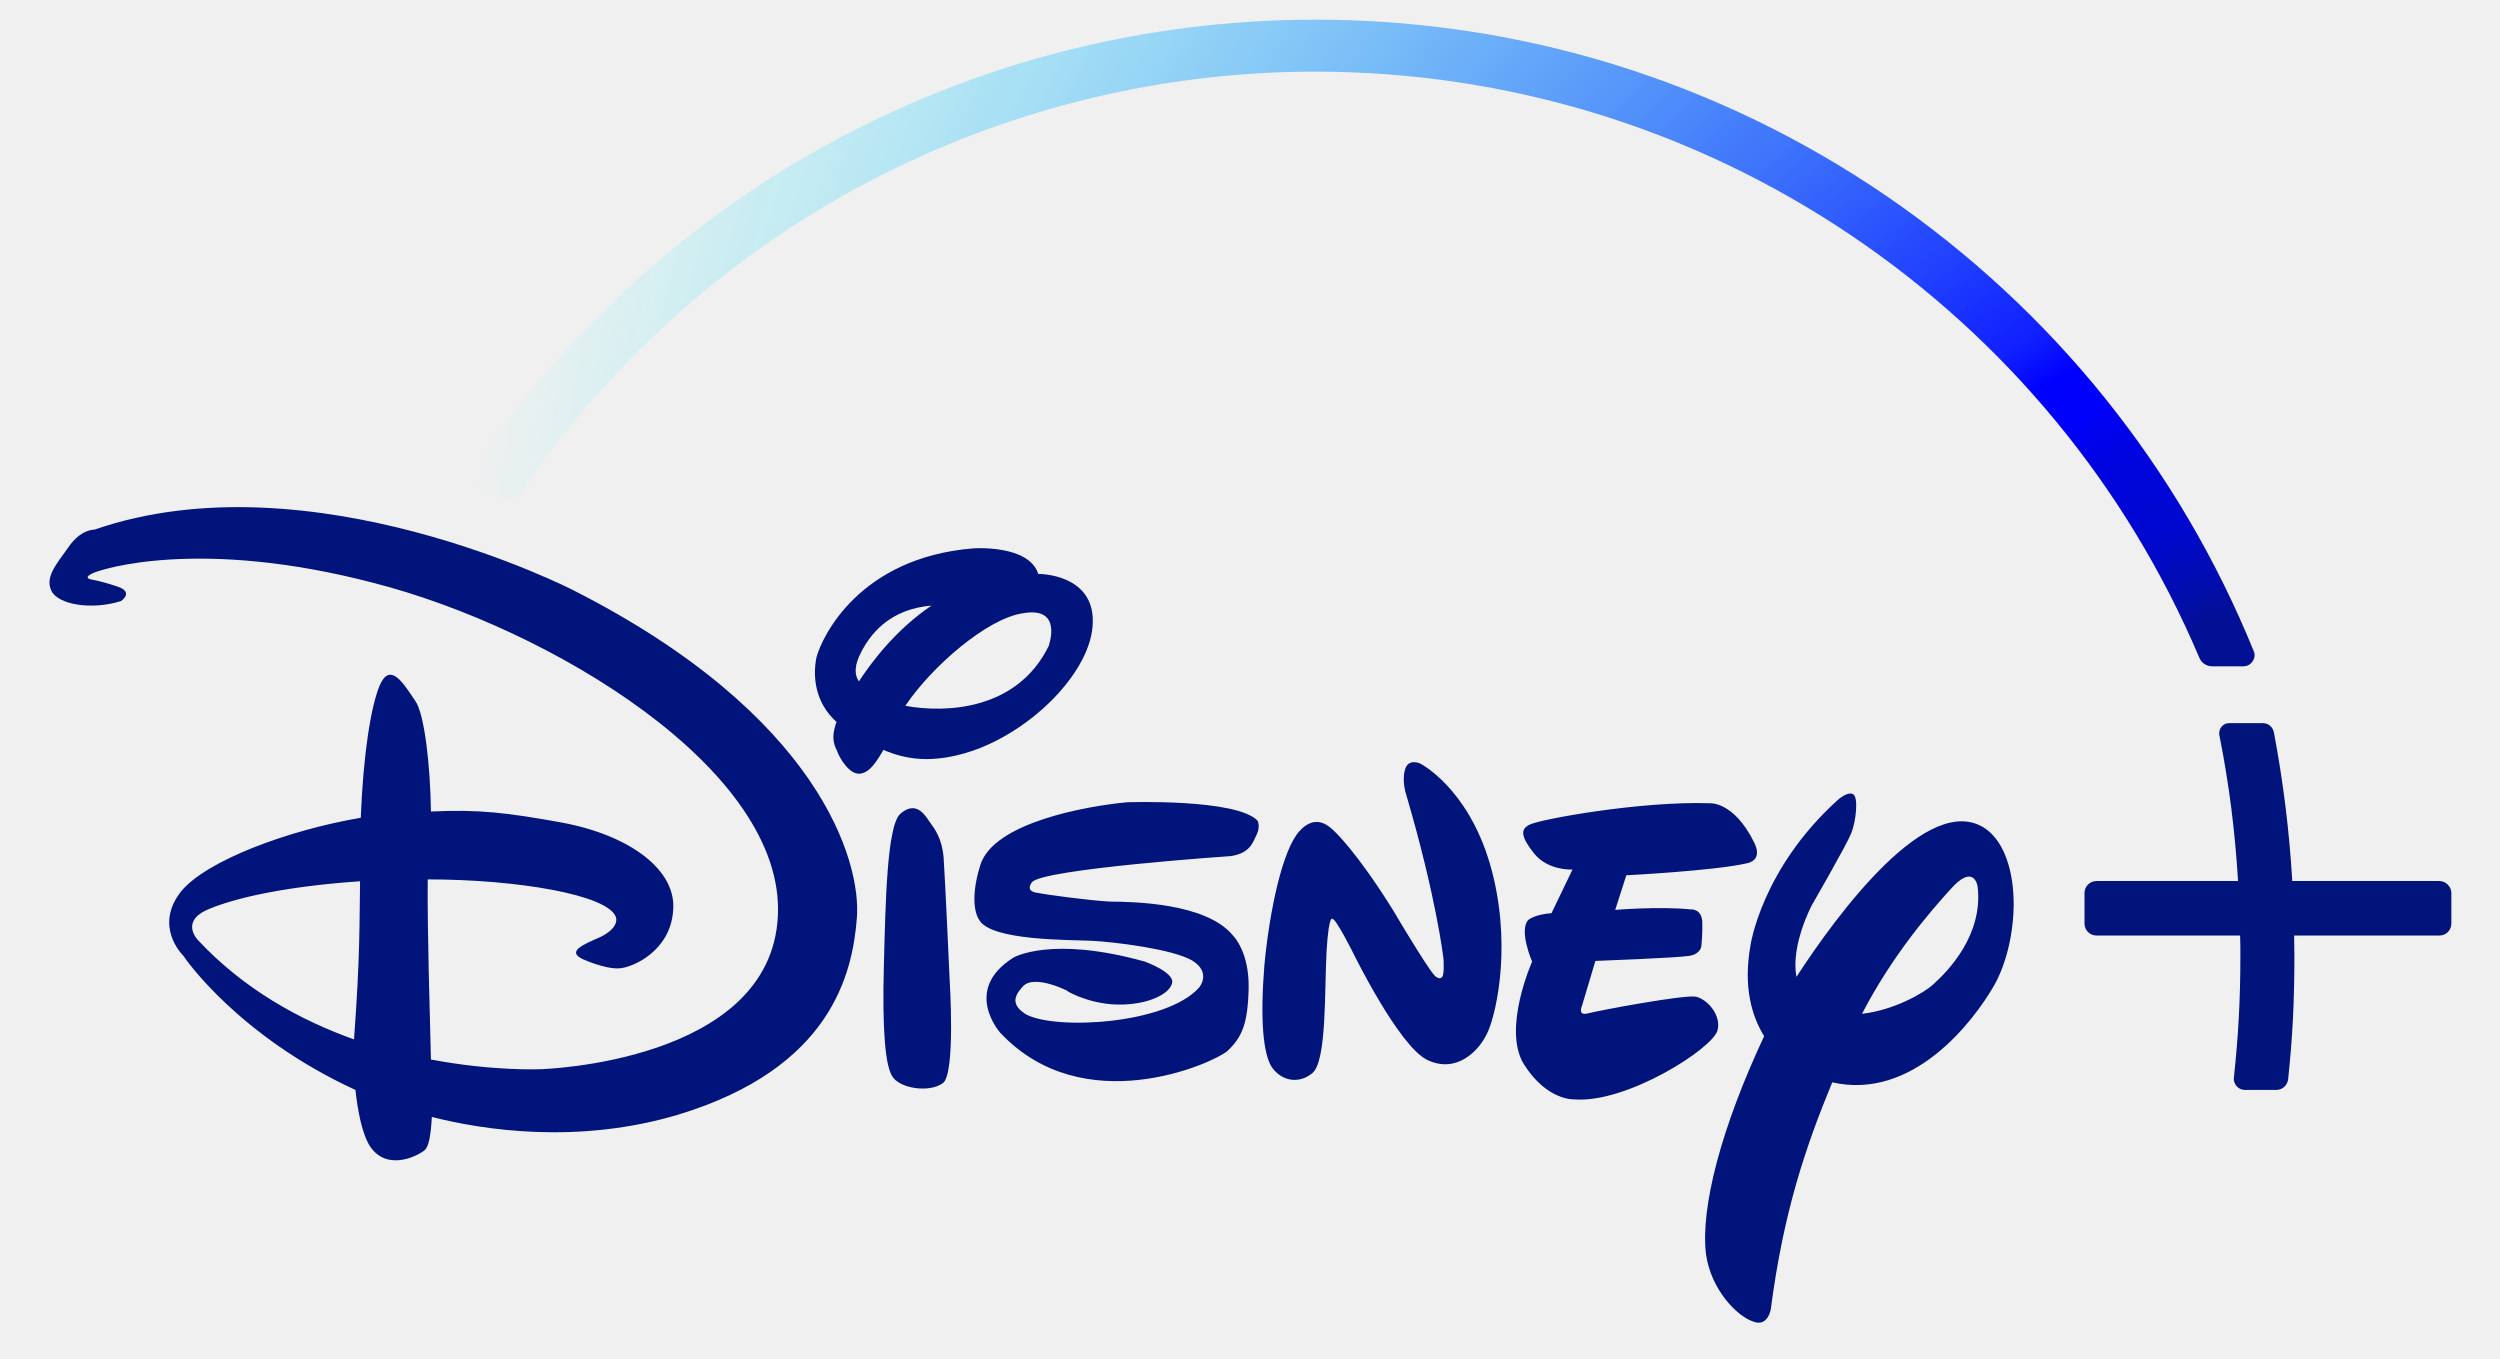
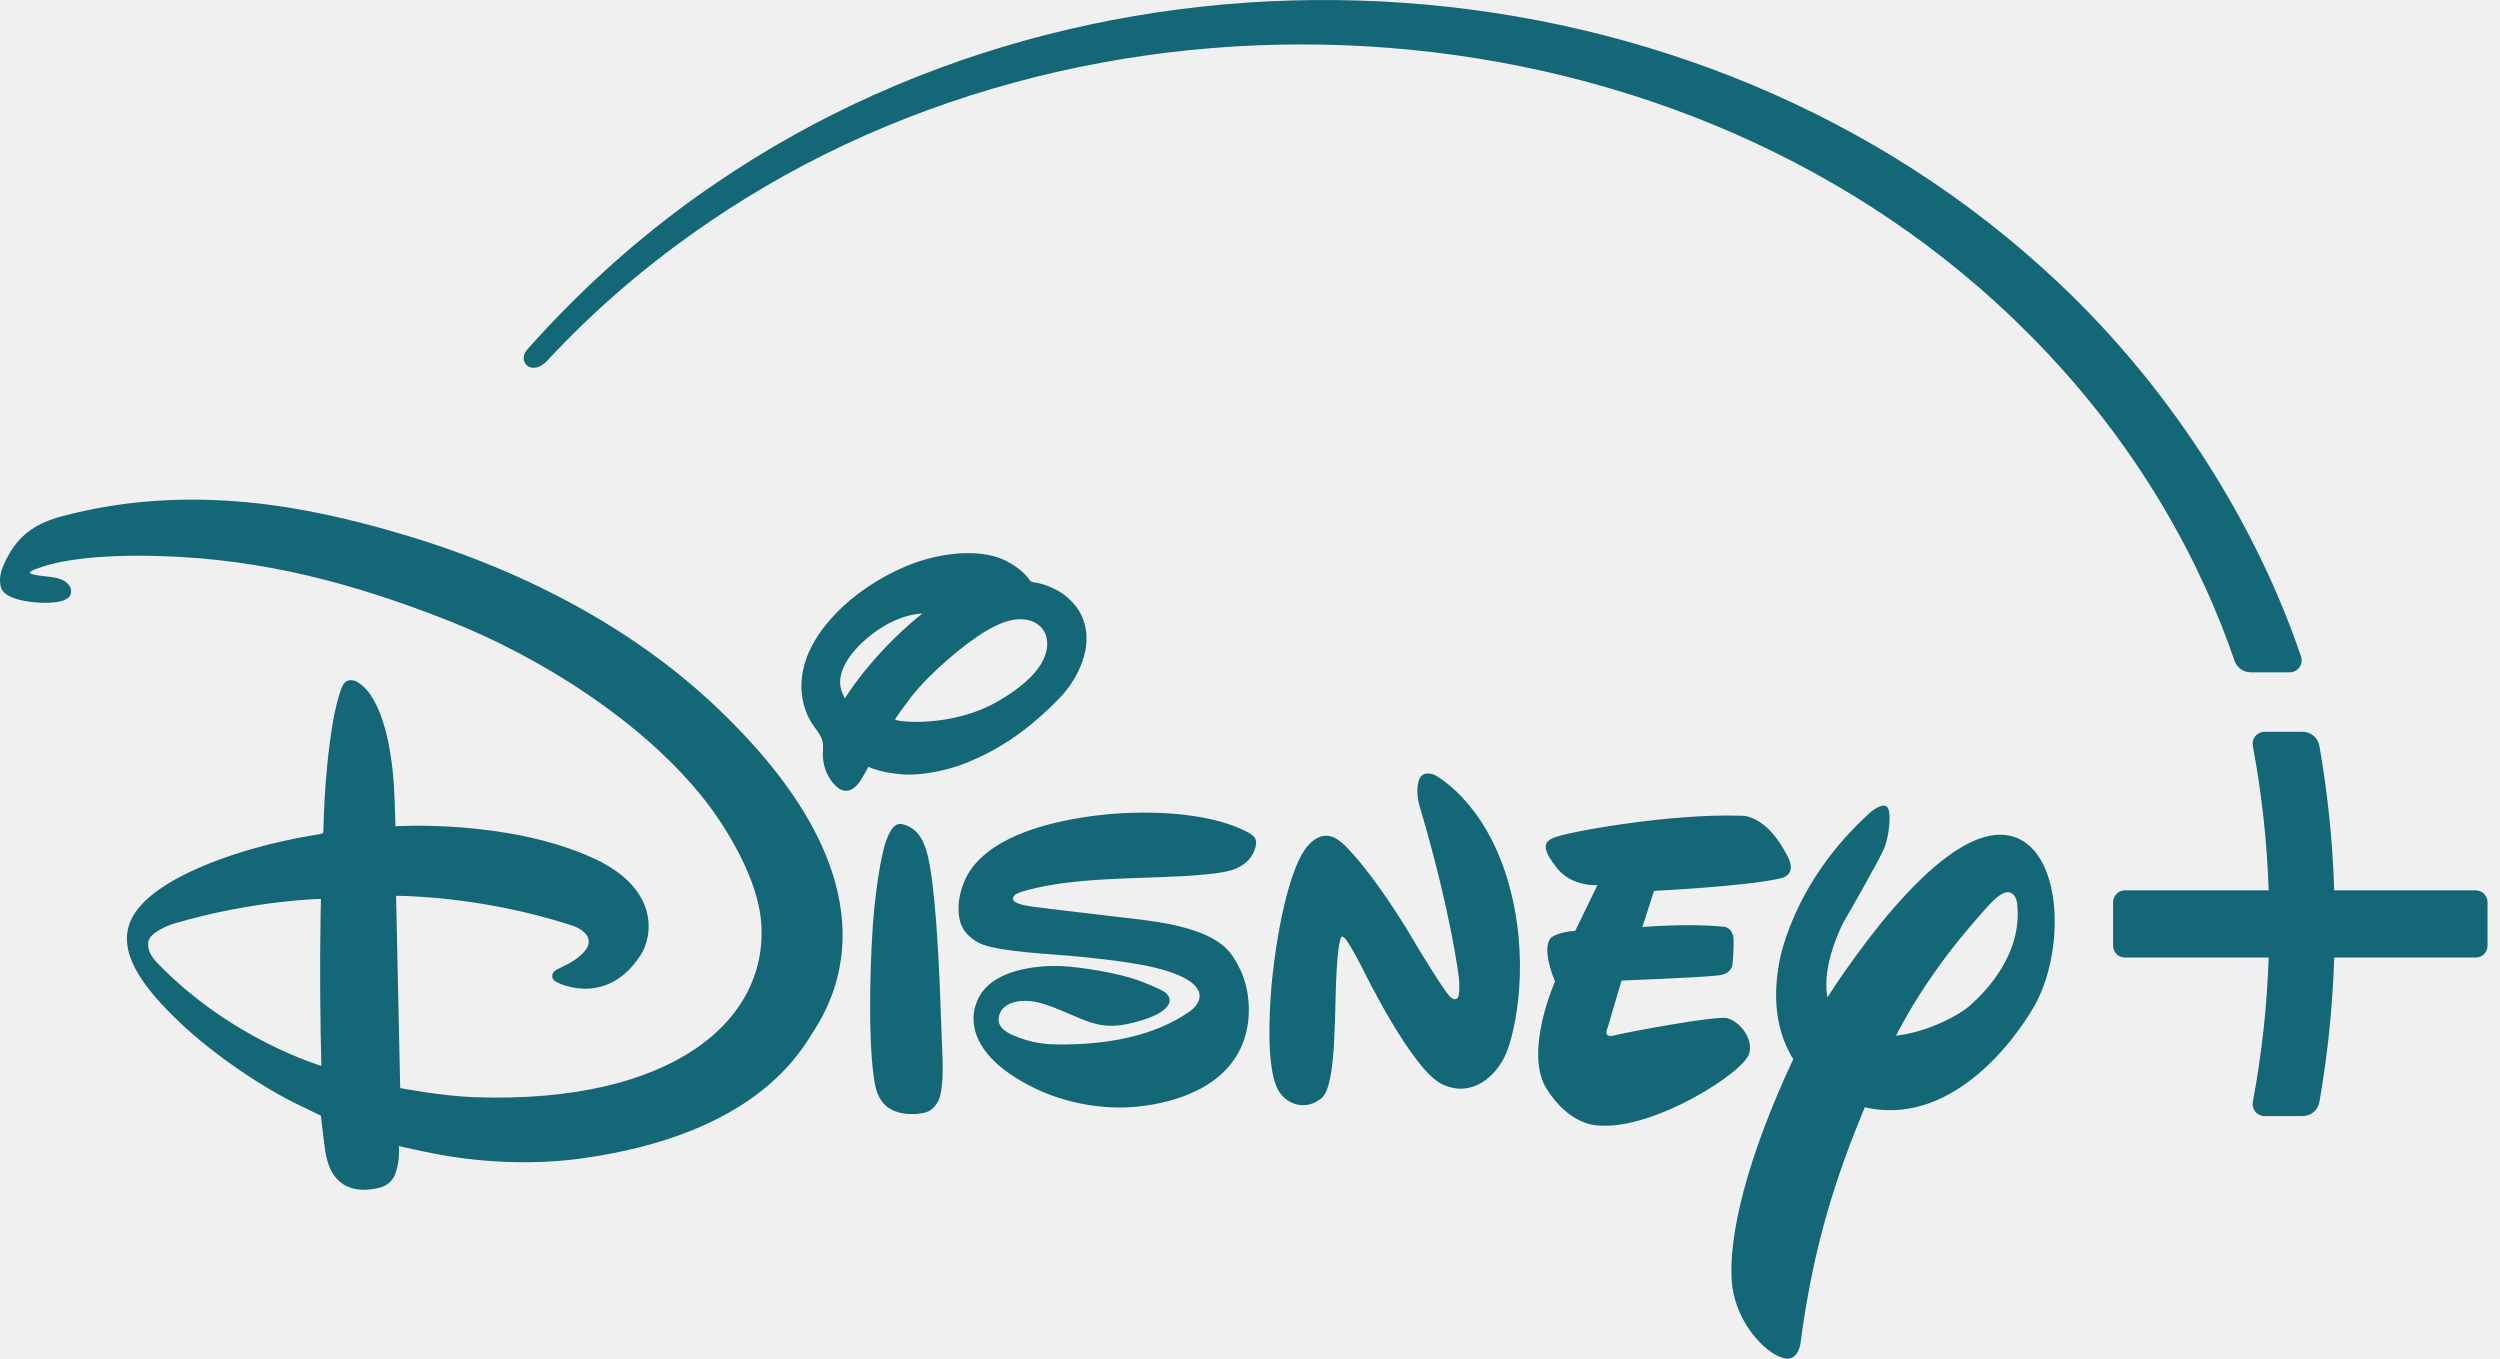
- <svg xmlns="http://www.w3.org/2000/svg" width="46" height="25" viewBox="0 0 46 25" fill="none">
-   <g clip-path="url(#disney)">
-     <path d="M32.146 15.884C31.534 16.024 29.924 16.105 29.924 16.105L29.72 16.742C29.72 16.742 30.523 16.674 31.109 16.733C31.109 16.733 31.3 16.712 31.322 16.95C31.33 17.171 31.305 17.409 31.305 17.409C31.305 17.409 31.292 17.553 31.088 17.587C30.867 17.625 29.355 17.681 29.355 17.681L29.108 18.509C29.108 18.509 29.019 18.7 29.223 18.645C29.414 18.594 30.999 18.297 31.207 18.339C31.428 18.394 31.674 18.688 31.602 18.959C31.517 19.291 29.937 20.302 28.973 20.229C28.973 20.229 28.467 20.263 28.038 19.579C27.639 18.93 28.191 17.694 28.191 17.694C28.191 17.694 27.94 17.116 28.123 16.925C28.123 16.925 28.233 16.827 28.548 16.802L28.934 15.999C28.934 15.999 28.492 16.028 28.229 15.706C27.983 15.395 27.966 15.255 28.153 15.17C28.352 15.073 30.192 14.737 31.457 14.78C31.457 14.78 31.899 14.737 32.277 15.502C32.273 15.502 32.46 15.812 32.146 15.884ZM27.384 18.968C27.222 19.35 26.793 19.758 26.262 19.503C25.736 19.248 24.899 17.536 24.899 17.536C24.899 17.536 24.58 16.899 24.521 16.912C24.521 16.912 24.453 16.789 24.41 17.485C24.368 18.182 24.419 19.537 24.143 19.749C23.879 19.962 23.561 19.877 23.395 19.626C23.247 19.38 23.183 18.794 23.264 17.766C23.361 16.738 23.599 15.642 23.905 15.298C24.211 14.958 24.457 15.204 24.551 15.293C24.551 15.293 24.958 15.663 25.634 16.75L25.753 16.95C25.753 16.95 26.364 17.978 26.428 17.974C26.428 17.974 26.479 18.021 26.522 17.987C26.585 17.97 26.56 17.638 26.56 17.638C26.56 17.638 26.432 16.521 25.876 14.627C25.876 14.627 25.791 14.389 25.85 14.168C25.906 13.943 26.131 14.049 26.131 14.049C26.131 14.049 26.997 14.482 27.414 15.892C27.826 17.315 27.545 18.585 27.384 18.968ZM23.128 15.345C23.055 15.489 23.013 15.697 22.648 15.752C22.648 15.752 19.152 15.99 18.986 16.236C18.986 16.236 18.863 16.381 19.054 16.423C19.245 16.462 20.035 16.568 20.418 16.589C20.825 16.593 22.202 16.606 22.694 17.222C22.694 17.222 22.987 17.515 22.975 18.178C22.962 18.857 22.843 19.095 22.58 19.342C22.303 19.571 19.933 20.633 18.404 19.002C18.404 19.002 17.699 18.216 18.646 17.621C18.646 17.621 19.33 17.209 21.067 17.694C21.067 17.694 21.594 17.885 21.569 18.076C21.539 18.28 21.135 18.496 20.549 18.484C19.98 18.467 19.564 18.195 19.644 18.237C19.721 18.267 19.033 17.906 18.82 18.152C18.608 18.377 18.659 18.518 18.867 18.658C19.398 18.959 21.45 18.853 22.061 18.174C22.061 18.174 22.303 17.897 21.934 17.672C21.564 17.46 20.507 17.332 20.095 17.311C19.7 17.29 18.23 17.315 18.017 16.925C18.017 16.925 17.805 16.661 18.039 15.914C18.285 15.132 19.997 14.831 20.736 14.762C20.736 14.762 22.771 14.69 23.145 15.107C23.14 15.107 23.191 15.204 23.128 15.345ZM17.351 19.928C17.104 20.11 16.582 20.03 16.433 19.826C16.284 19.643 16.233 18.917 16.263 17.779C16.293 16.627 16.318 15.2 16.565 14.975C16.828 14.745 16.989 14.945 17.091 15.102C17.202 15.255 17.334 15.425 17.363 15.786C17.389 16.147 17.474 18.042 17.474 18.042C17.474 18.042 17.584 19.749 17.351 19.928ZM17.882 13.819C17.164 14.057 16.671 13.977 16.255 13.798C16.072 14.117 15.966 14.215 15.826 14.236C15.622 14.257 15.439 13.93 15.405 13.824C15.371 13.743 15.273 13.607 15.392 13.284C14.985 12.919 14.955 12.426 15.023 12.095C15.125 11.713 15.813 10.26 17.907 10.09C17.907 10.09 18.931 10.014 19.105 10.562H19.135C19.135 10.562 20.129 10.566 20.107 11.449C20.095 12.337 19.003 13.441 17.882 13.819ZM15.928 11.853C15.715 12.193 15.707 12.396 15.804 12.537C16.047 12.167 16.488 11.585 17.138 11.143C16.637 11.186 16.216 11.402 15.928 11.853ZM18.82 11.284C18.162 11.381 17.142 12.265 16.658 12.987C17.402 13.123 18.714 13.072 19.296 11.887C19.292 11.887 19.572 11.152 18.82 11.284ZM36.695 18.127C36.3 18.815 35.191 20.251 33.713 19.915C33.225 21.1 32.817 22.294 32.583 24.086C32.583 24.086 32.532 24.435 32.243 24.311C31.959 24.21 31.483 23.734 31.39 23.075C31.288 22.209 31.674 20.743 32.46 19.066C32.231 18.692 32.073 18.157 32.209 17.396C32.209 17.396 32.409 15.986 33.824 14.711C33.824 14.711 33.993 14.563 34.091 14.61C34.202 14.656 34.151 15.115 34.061 15.336C33.972 15.557 33.339 16.653 33.339 16.653C33.339 16.653 32.944 17.392 33.055 17.974C33.798 16.831 35.489 14.525 36.538 15.251C36.89 15.502 37.052 16.05 37.052 16.64C37.048 17.163 36.924 17.715 36.695 18.127ZM36.389 16.317C36.389 16.317 36.33 15.863 35.888 16.364C35.506 16.785 34.818 17.579 34.261 18.654C34.843 18.59 35.404 18.271 35.574 18.11C35.85 17.863 36.491 17.201 36.389 16.317ZM15.766 16.895C15.685 17.923 15.29 19.652 12.491 20.506C10.643 21.062 8.897 20.794 7.946 20.552C7.925 20.93 7.882 21.092 7.823 21.155C7.742 21.236 7.139 21.584 6.808 21.092C6.659 20.858 6.582 20.433 6.54 20.055C4.399 19.07 3.414 17.651 3.375 17.587C3.329 17.541 2.84 17.031 3.329 16.406C3.787 15.841 5.287 15.277 6.638 15.047C6.684 13.892 6.82 13.021 6.982 12.622C7.177 12.159 7.423 12.575 7.636 12.889C7.814 13.123 7.92 14.13 7.929 14.932C8.813 14.89 9.335 14.954 10.32 15.132C11.603 15.366 12.461 16.02 12.385 16.763C12.33 17.494 11.659 17.795 11.404 17.817C11.136 17.838 10.72 17.647 10.72 17.647C10.435 17.511 10.698 17.392 11.043 17.243C11.416 17.061 11.332 16.874 11.332 16.874C11.191 16.466 9.526 16.181 7.87 16.181C7.861 17.095 7.908 18.611 7.929 19.495C9.089 19.715 9.955 19.673 9.955 19.673C9.955 19.673 14.186 19.554 14.313 16.852C14.445 14.147 10.095 11.551 6.88 10.727C3.668 9.886 1.85 10.472 1.693 10.553C1.523 10.638 1.68 10.663 1.68 10.663C1.68 10.663 1.855 10.689 2.156 10.791C2.475 10.893 2.228 11.059 2.228 11.059C1.68 11.233 1.065 11.122 0.946 10.871C0.827 10.621 1.026 10.396 1.256 10.073C1.485 9.733 1.736 9.746 1.736 9.746C5.707 8.37 10.546 10.859 10.546 10.859C15.078 13.157 15.851 15.85 15.766 16.895ZM3.779 16.755C3.329 16.976 3.639 17.294 3.639 17.294C4.484 18.203 5.525 18.772 6.514 19.125C6.629 17.558 6.612 17.005 6.625 16.215C5.079 16.322 4.187 16.568 3.779 16.755Z" fill="#01147C" />
-     <path d="M45.105 16.432V16.993C45.105 17.116 45.008 17.214 44.884 17.214H42.212C42.212 17.354 42.217 17.477 42.217 17.592C42.217 18.42 42.183 19.095 42.102 19.856C42.089 19.97 41.996 20.055 41.885 20.055H41.308C41.248 20.055 41.193 20.03 41.155 19.987C41.117 19.945 41.095 19.886 41.104 19.826C41.184 19.07 41.223 18.403 41.223 17.592C41.223 17.473 41.223 17.35 41.218 17.214H38.576C38.453 17.214 38.355 17.116 38.355 16.993V16.432C38.355 16.309 38.453 16.211 38.576 16.211H41.18C41.125 15.298 41.015 14.419 40.836 13.527C40.828 13.471 40.84 13.416 40.874 13.374C40.908 13.331 40.959 13.306 41.015 13.306H41.639C41.737 13.306 41.817 13.374 41.839 13.471C42.013 14.393 42.123 15.289 42.178 16.211H44.884C45.003 16.211 45.105 16.313 45.105 16.432Z" fill="#01147C" />
-     <path d="M41.47 11.984C40.09 8.59 37.758 5.698 34.725 3.616C31.619 1.488 27.979 0.362 24.199 0.362C17.946 0.362 12.143 3.467 8.681 8.671C8.643 8.726 8.635 8.798 8.656 8.862C8.677 8.93 8.728 8.977 8.792 8.998L9.276 9.164C9.306 9.172 9.336 9.176 9.361 9.176C9.45 9.176 9.535 9.13 9.586 9.058C11.175 6.721 13.324 4.78 15.805 3.438C18.366 2.053 21.268 1.318 24.194 1.318C27.733 1.318 31.144 2.363 34.066 4.334C36.916 6.258 39.13 8.947 40.468 12.103C40.506 12.197 40.599 12.26 40.701 12.26H41.279C41.347 12.26 41.411 12.226 41.445 12.171C41.487 12.116 41.496 12.048 41.47 11.984ZM9.361 9.032H9.37C9.37 9.032 9.365 9.032 9.361 9.032ZM40.582 12.184C40.595 12.192 40.608 12.201 40.62 12.205C40.608 12.197 40.595 12.192 40.582 12.184Z" fill="url(#radialGradient)" />
-   </g>
-   <defs>
-     <radialGradient id="radialGradient" cx="0" cy="0" r="1" gradientUnits="userSpaceOnUse" gradientTransform="translate(40.9274 12.2389) scale(32.2885 32.2885)">
-       <stop offset="0.007" stop-color="#021192" />
-       <stop offset="0.03" stop-color="#021096" />
-       <stop offset="0.057" stop-color="#010CB4" />
-       <stop offset="0.084" stop-color="#0008CE" />
-       <stop offset="0.111" stop-color="#0006D7" />
-       <stop offset="0.138" stop-color="#0004E1" />
-       <stop offset="0.165" stop-color="#0001FA" />
-       <stop offset="0.191" stop-color="#0000FE" />
-       <stop offset="0.216" stop-color="#0F1EFF" />
-       <stop offset="1" stop-color="#00FFFF" stop-opacity="0" />
-     </radialGradient>
-     <clipPath id="disney">
-       <rect width="44.219" height="24" fill="white" transform="translate(0.890625 0.349609)" />
-     </clipPath>
-   </defs>
+ <svg xmlns="http://www.w3.org/2000/svg" width="92" height="50" viewBox="0 0 92 50" fill="none">
+   <path d="M14.368 19.533C11.589 18.748 7.145 17.703 2.282 18.998C1.378 19.239 0.765 19.637 0.335 20.392C0.12 20.77 -0.077 21.178 0.03 21.594C0.123 21.948 0.629 22.072 1.036 22.137C1.427 22.198 2.312 22.245 2.551 21.96C2.676 21.811 2.679 21.393 2.03 21.257C1.791 21.207 1.139 21.184 1.089 21.074C1.089 21.074 1.112 20.998 1.469 20.888C1.627 20.839 2.786 20.362 5.954 20.465C9.72 20.586 13.01 21.467 16.49 22.835C19.894 24.174 23.72 26.595 25.963 29.477C26.812 30.568 27.866 32.36 28.005 33.869C28.341 37.533 24.758 40.626 17.482 40.378C16.238 40.335 14.727 40.04 14.727 40.04L14.576 32.966C14.576 32.966 17.654 32.943 21.058 34.062C21.348 34.157 21.639 34.346 21.666 34.627C21.684 34.843 21.514 35.028 21.322 35.195C20.97 35.503 20.484 35.636 20.378 35.767C20.3 35.861 20.299 36.005 20.4 36.084C20.656 36.282 21.284 36.416 21.708 36.379C22.566 36.303 23.137 35.808 23.568 35.159C24.028 34.467 24.289 32.707 21.844 31.585C18.684 30.134 14.553 30.407 14.553 30.407C14.553 30.407 14.532 29.448 14.489 28.809C14.418 27.762 14.127 25.703 13.172 25.11C12.997 25.002 12.783 24.99 12.662 25.152C12.477 25.394 12.294 26.315 12.254 26.555C11.894 28.696 11.913 30.617 11.894 30.644C11.883 30.657 11.871 30.668 11.857 30.678C11.82 30.702 9.536 30.975 7.331 31.929C6.45 32.309 5.192 32.996 4.81 33.88C4.318 35.021 5.184 36.27 6.645 37.653C7.883 38.824 9.708 40.056 11.061 40.694C11.405 40.857 11.81 41.057 11.81 41.057C11.81 41.057 11.898 41.874 11.968 42.347C12.222 44.049 13.521 43.801 13.88 43.728C14.462 43.609 14.574 43.223 14.654 42.774C14.698 42.529 14.68 42.175 14.68 42.175C14.68 42.175 15.56 42.378 16.151 42.485C17.87 42.803 19.738 42.857 21.356 42.637C27.828 41.753 29.459 38.708 29.974 37.895C30.87 36.481 32.771 32.541 27.046 26.694C25.738 25.358 21.958 21.678 14.366 19.533L14.368 19.533ZM5.821 35.471C5.585 35.228 5.404 34.966 5.46 34.649C5.512 34.343 6.112 34.073 6.415 33.984C9.335 33.124 11.81 33.08 11.81 33.08C11.81 33.08 11.786 34.126 11.781 35.184C11.772 37.189 11.825 39.223 11.825 39.223C11.825 39.223 8.531 38.265 5.821 35.47V35.471ZM35.475 28.107C36.844 27.572 37.901 26.803 38.971 25.709C39.596 25.075 40.144 24.03 39.943 23.079C39.842 22.606 39.626 22.28 39.23 21.94C39.033 21.771 38.583 21.533 38.216 21.46C38.11 21.438 37.997 21.43 37.951 21.401C37.899 21.367 37.857 21.299 37.806 21.236C37.567 20.932 37.091 20.641 36.749 20.523C35.699 20.161 34.298 20.434 33.342 20.837C32.331 21.264 31.398 21.891 30.69 22.65C28.831 24.64 29.648 26.217 29.813 26.511C29.954 26.759 30.215 27.027 30.272 27.287C30.306 27.442 30.276 27.644 30.282 27.827C30.295 28.245 30.477 28.677 30.792 28.956C31.018 29.154 31.343 29.213 31.669 28.719C31.778 28.553 31.961 28.216 31.961 28.216C31.961 28.216 32.34 28.435 33.256 28.499C33.938 28.547 34.874 28.341 35.475 28.107ZM31.089 25.702C31.089 25.702 31.026 25.569 30.985 25.47C30.703 24.77 31.325 23.981 31.893 23.498C32.998 22.557 33.938 22.58 33.938 22.58C33.938 22.58 33.714 22.76 33.527 22.923C31.913 24.333 31.089 25.702 31.089 25.702ZM33.508 25.676C34.184 24.806 35.435 23.726 36.308 23.206C36.991 22.798 37.582 22.687 38.023 22.88C38.284 22.995 38.493 23.232 38.529 23.549C38.646 24.53 37.512 25.35 36.754 25.792C35.031 26.796 32.992 26.569 32.94 26.478C32.933 26.454 33.352 25.881 33.509 25.676H33.508ZM74.538 31.009C72.344 29.489 68.805 34.31 67.249 36.7C67.017 35.483 67.841 33.939 67.841 33.939C67.841 33.939 69.163 31.654 69.35 31.19C69.53 30.723 69.635 29.762 69.408 29.667C69.202 29.572 68.846 29.88 68.846 29.88C65.878 32.54 65.463 35.492 65.463 35.492C65.183 37.081 65.51 38.198 65.992 38.979C64.342 42.489 63.535 45.551 63.75 47.362C63.95 48.74 64.939 49.736 65.539 49.947C66.145 50.199 66.252 49.471 66.252 49.471C66.743 45.727 67.601 43.223 68.623 40.749C71.716 41.459 74.044 38.451 74.869 37.013C75.353 36.151 75.614 34.998 75.614 33.915C75.614 32.68 75.274 31.535 74.538 31.009V31.009ZM72.522 36.979C72.166 37.315 70.991 37.976 69.772 38.113C70.934 35.864 72.376 34.209 73.176 33.326C74.107 32.279 74.229 33.23 74.229 33.23C74.446 35.077 73.099 36.467 72.521 36.98L72.522 36.979ZM64.374 38.76C64.522 38.197 64.009 37.58 63.546 37.465C63.113 37.376 59.793 37.998 59.396 38.105C58.969 38.219 59.16 37.818 59.16 37.818L59.673 36.085C59.673 36.085 62.842 35.963 63.303 35.886C63.729 35.809 63.755 35.508 63.755 35.508C63.755 35.508 63.81 35.012 63.794 34.549C63.748 34.053 63.35 34.099 63.35 34.099C62.125 33.971 60.441 34.115 60.441 34.115L60.866 32.784C60.866 32.784 64.236 32.621 65.518 32.325C66.176 32.17 65.789 31.525 65.789 31.525C64.99 29.929 64.069 30.019 64.069 30.019C61.418 29.93 57.565 30.632 57.145 30.84C56.752 31.018 56.795 31.314 57.307 31.959C57.857 32.638 58.783 32.575 58.783 32.575L57.97 34.253C57.307 34.3 57.08 34.506 57.08 34.506C56.697 34.914 57.225 36.118 57.225 36.118C57.225 36.118 56.074 38.697 56.909 40.059C57.805 41.488 58.866 41.42 58.866 41.42C60.884 41.567 64.198 39.456 64.374 38.76H64.374ZM52.789 28.515C52.789 28.515 52.319 28.296 52.2 28.763C52.081 29.226 52.258 29.72 52.258 29.72C53.427 33.68 53.692 36.019 53.692 36.019C53.692 36.019 53.746 36.708 53.612 36.746C53.519 36.817 53.414 36.719 53.414 36.719C53.28 36.724 51.999 34.577 51.999 34.577L51.75 34.157C50.34 31.884 49.486 31.11 49.486 31.11C49.286 30.923 48.773 30.409 48.133 31.117C47.493 31.831 46.993 34.122 46.791 36.276C46.619 38.425 46.75 39.648 47.064 40.164C47.41 40.687 48.076 40.865 48.626 40.417C49.206 39.971 49.097 37.136 49.189 35.682C49.277 34.222 49.421 34.483 49.421 34.483C49.549 34.448 50.214 35.785 50.214 35.785C50.214 35.785 51.967 39.369 53.068 39.899C54.183 40.428 55.08 39.577 55.42 38.778C55.765 37.975 56.352 35.316 55.478 32.37C54.599 29.425 52.788 28.515 52.788 28.515H52.789ZM34.576 36.099C34.531 35.119 34.414 32.616 34.14 31.485C34.021 30.999 33.824 30.555 33.344 30.372C33.292 30.352 33.238 30.337 33.183 30.326C32.883 30.267 32.711 30.68 32.63 30.886C32.393 31.494 32.222 32.945 32.176 33.398C32.035 34.769 31.92 38.019 32.159 39.675C32.259 40.369 32.487 40.82 33.19 40.965C33.474 41.024 33.993 41.012 34.221 40.867C34.421 40.743 34.56 40.502 34.606 40.295C34.735 39.718 34.685 38.9 34.659 38.284C34.628 37.558 34.61 36.834 34.577 36.099H34.576ZM45.911 30.623C44.396 29.819 41.901 29.817 40.359 30.009C38.765 30.206 36.632 30.702 35.721 32.01C35.373 32.509 35.169 33.277 35.329 33.901C35.42 34.249 35.67 34.512 36.033 34.702C36.679 35.037 38.833 35.109 39.793 35.212C40.698 35.309 42.364 35.469 43.282 35.852C43.282 35.852 44.152 36.155 44.146 36.651C44.144 36.896 43.961 37.091 43.774 37.224C42.411 38.188 40.538 38.462 38.872 38.435C38.307 38.427 37.842 38.338 37.269 38.093C37.025 37.986 36.708 37.791 36.751 37.459C36.819 36.925 37.429 36.794 37.914 36.84C38.184 36.864 38.537 36.98 38.803 37.084C39.872 37.505 40.359 37.86 41.299 37.717C41.65 37.663 42.866 37.4 43.029 36.9C43.07 36.778 43.012 36.646 42.922 36.555C42.794 36.424 42.062 36.14 41.864 36.068C41.148 35.813 39.791 35.581 39.036 35.552C38.046 35.516 36.685 35.719 36.121 36.539C35.612 37.279 35.498 38.768 38.023 40.02C39.196 40.602 40.618 40.861 41.929 40.717C42.679 40.631 44.837 40.296 45.653 38.581C46.092 37.659 46.049 36.427 45.576 35.552C45.266 34.975 44.886 34.207 42.069 33.852C41.619 33.796 38.306 33.413 38.002 33.365C37.833 33.339 37.057 33.247 37.33 32.952C37.406 32.866 37.641 32.803 37.778 32.764C39.518 32.29 41.725 32.344 43.552 32.241C43.96 32.216 44.888 32.16 45.337 32.018C45.764 31.885 46.117 31.583 46.216 31.114C46.265 30.864 46.145 30.747 45.911 30.623L45.911 30.623ZM91.104 32.764H85.899C85.843 30.982 85.661 29.205 85.354 27.448C85.329 27.303 85.253 27.172 85.14 27.077C85.028 26.982 84.885 26.93 84.738 26.93H83.335C83.27 26.93 83.207 26.944 83.148 26.972C83.09 26.999 83.038 27.039 82.997 27.089C82.956 27.139 82.927 27.197 82.91 27.259C82.894 27.321 82.892 27.387 82.904 27.45C83.233 29.204 83.428 30.981 83.487 32.764H78.199C78.141 32.764 78.084 32.776 78.031 32.798C77.978 32.82 77.929 32.853 77.889 32.893C77.848 32.934 77.816 32.983 77.794 33.036C77.772 33.089 77.76 33.146 77.761 33.204V34.798C77.76 34.856 77.772 34.913 77.794 34.966C77.816 35.02 77.848 35.068 77.889 35.109C77.929 35.15 77.978 35.182 78.031 35.204C78.084 35.226 78.141 35.238 78.199 35.238H83.487C83.428 37.021 83.233 38.798 82.904 40.552C82.892 40.616 82.894 40.681 82.91 40.743C82.927 40.806 82.956 40.864 82.997 40.913C83.038 40.963 83.09 41.003 83.148 41.03C83.207 41.058 83.27 41.072 83.335 41.072H84.738C84.885 41.072 85.028 41.02 85.14 40.925C85.253 40.831 85.329 40.699 85.354 40.554C85.661 38.797 85.843 37.02 85.899 35.238H91.104C91.162 35.238 91.219 35.226 91.272 35.204C91.325 35.182 91.374 35.15 91.414 35.109C91.455 35.068 91.487 35.02 91.509 34.966C91.531 34.913 91.543 34.856 91.542 34.798V33.204C91.543 33.146 91.531 33.089 91.509 33.036C91.487 32.983 91.455 32.934 91.414 32.893C91.374 32.853 91.325 32.82 91.272 32.798C91.219 32.776 91.162 32.764 91.104 32.764ZM19.422 13.471C19.629 13.614 19.918 13.508 20.125 13.286C21.91 11.364 23.864 9.693 26.089 8.175C40.686 -1.782 62.116 -0.335 74.655 12.284C78.773 16.408 81.041 20.835 82.23 24.314C82.272 24.438 82.352 24.546 82.458 24.622C82.564 24.699 82.692 24.74 82.822 24.741H84.262C84.561 24.741 84.774 24.446 84.678 24.162C83.117 19.547 80.096 14.481 75.705 10.361C62.544 -2.02 41.224 -3.397 26.368 6.727C23.937 8.366 21.522 10.466 19.4 12.866C19.191 13.102 19.262 13.36 19.422 13.471H19.422Z" fill="#146777" />
</svg>
